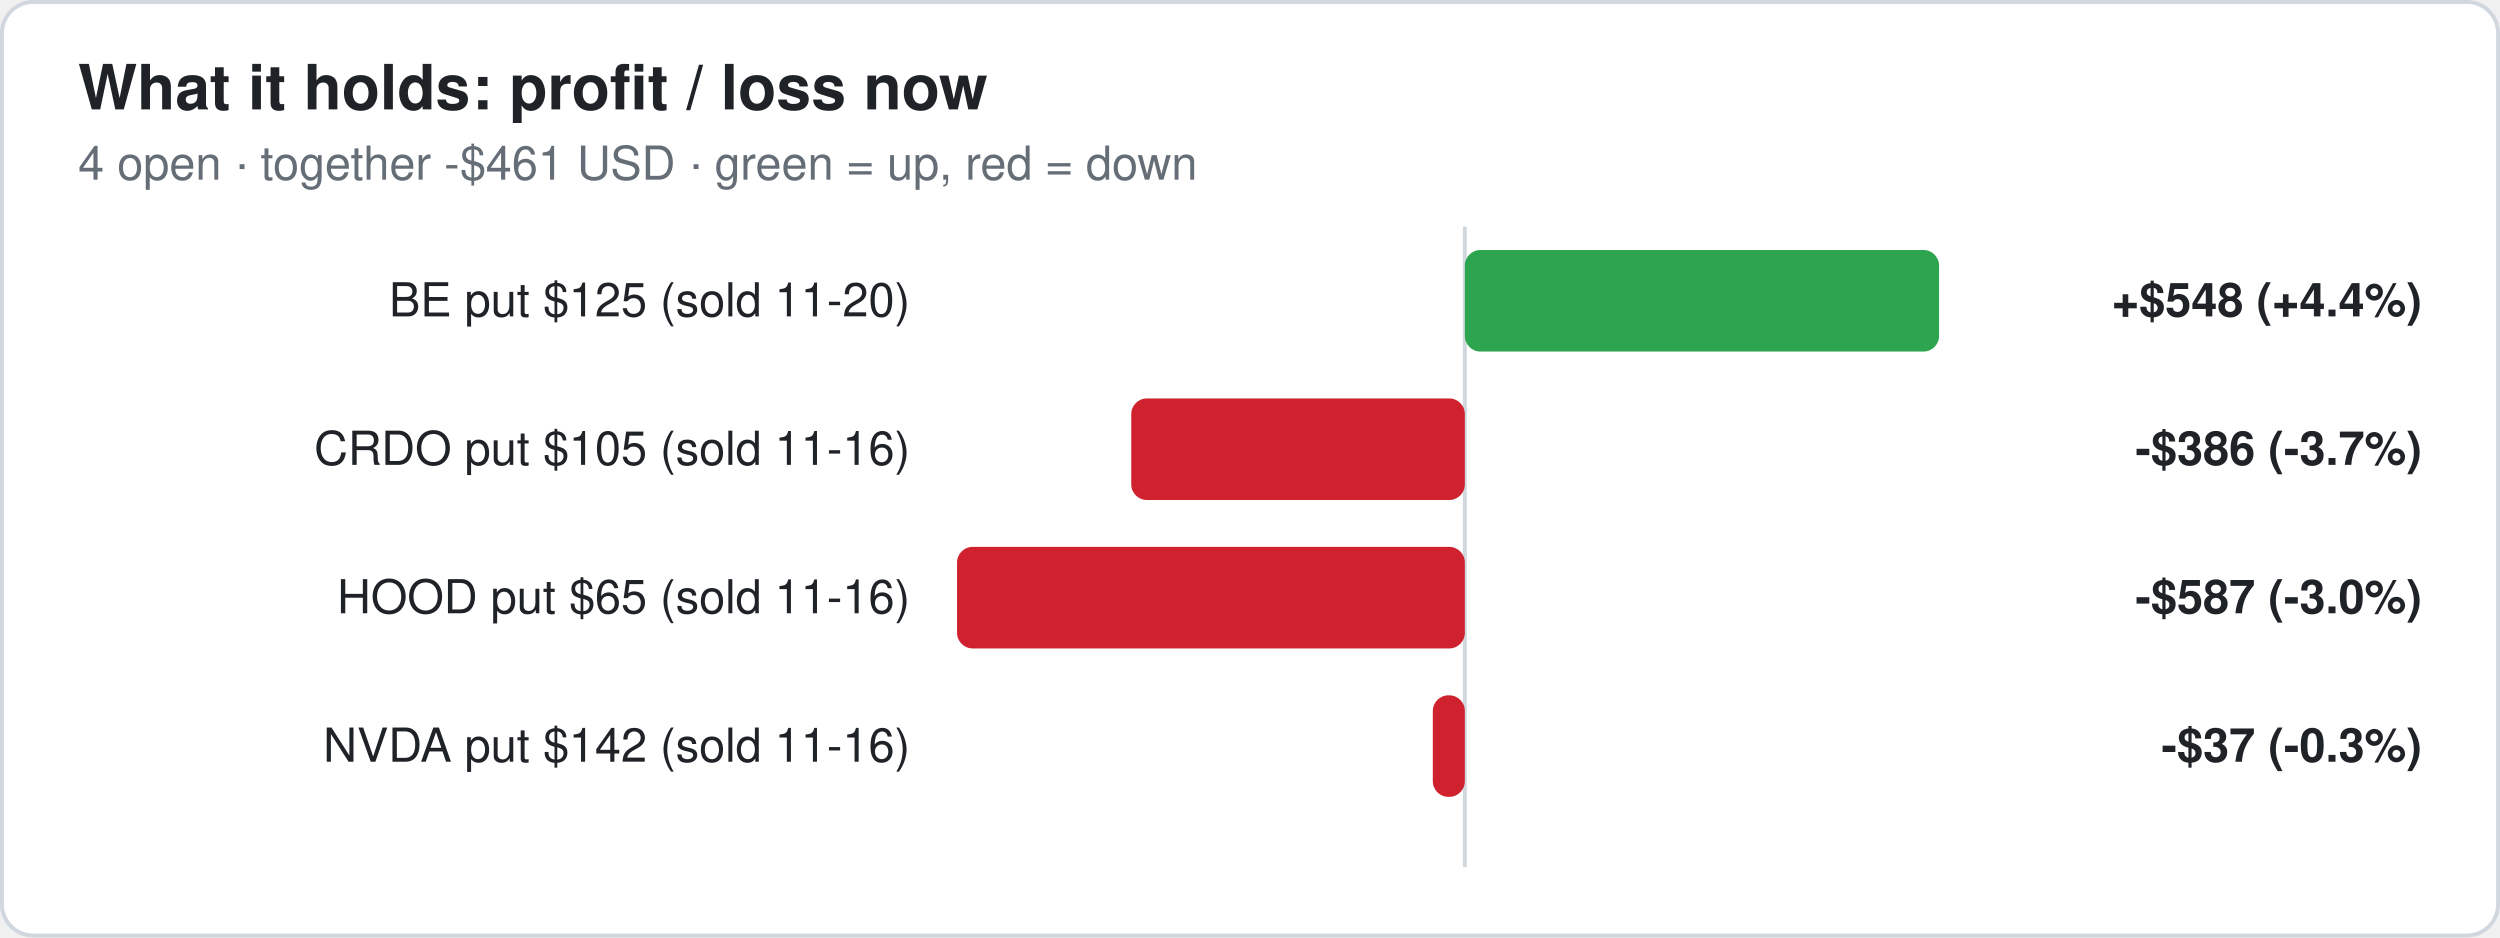
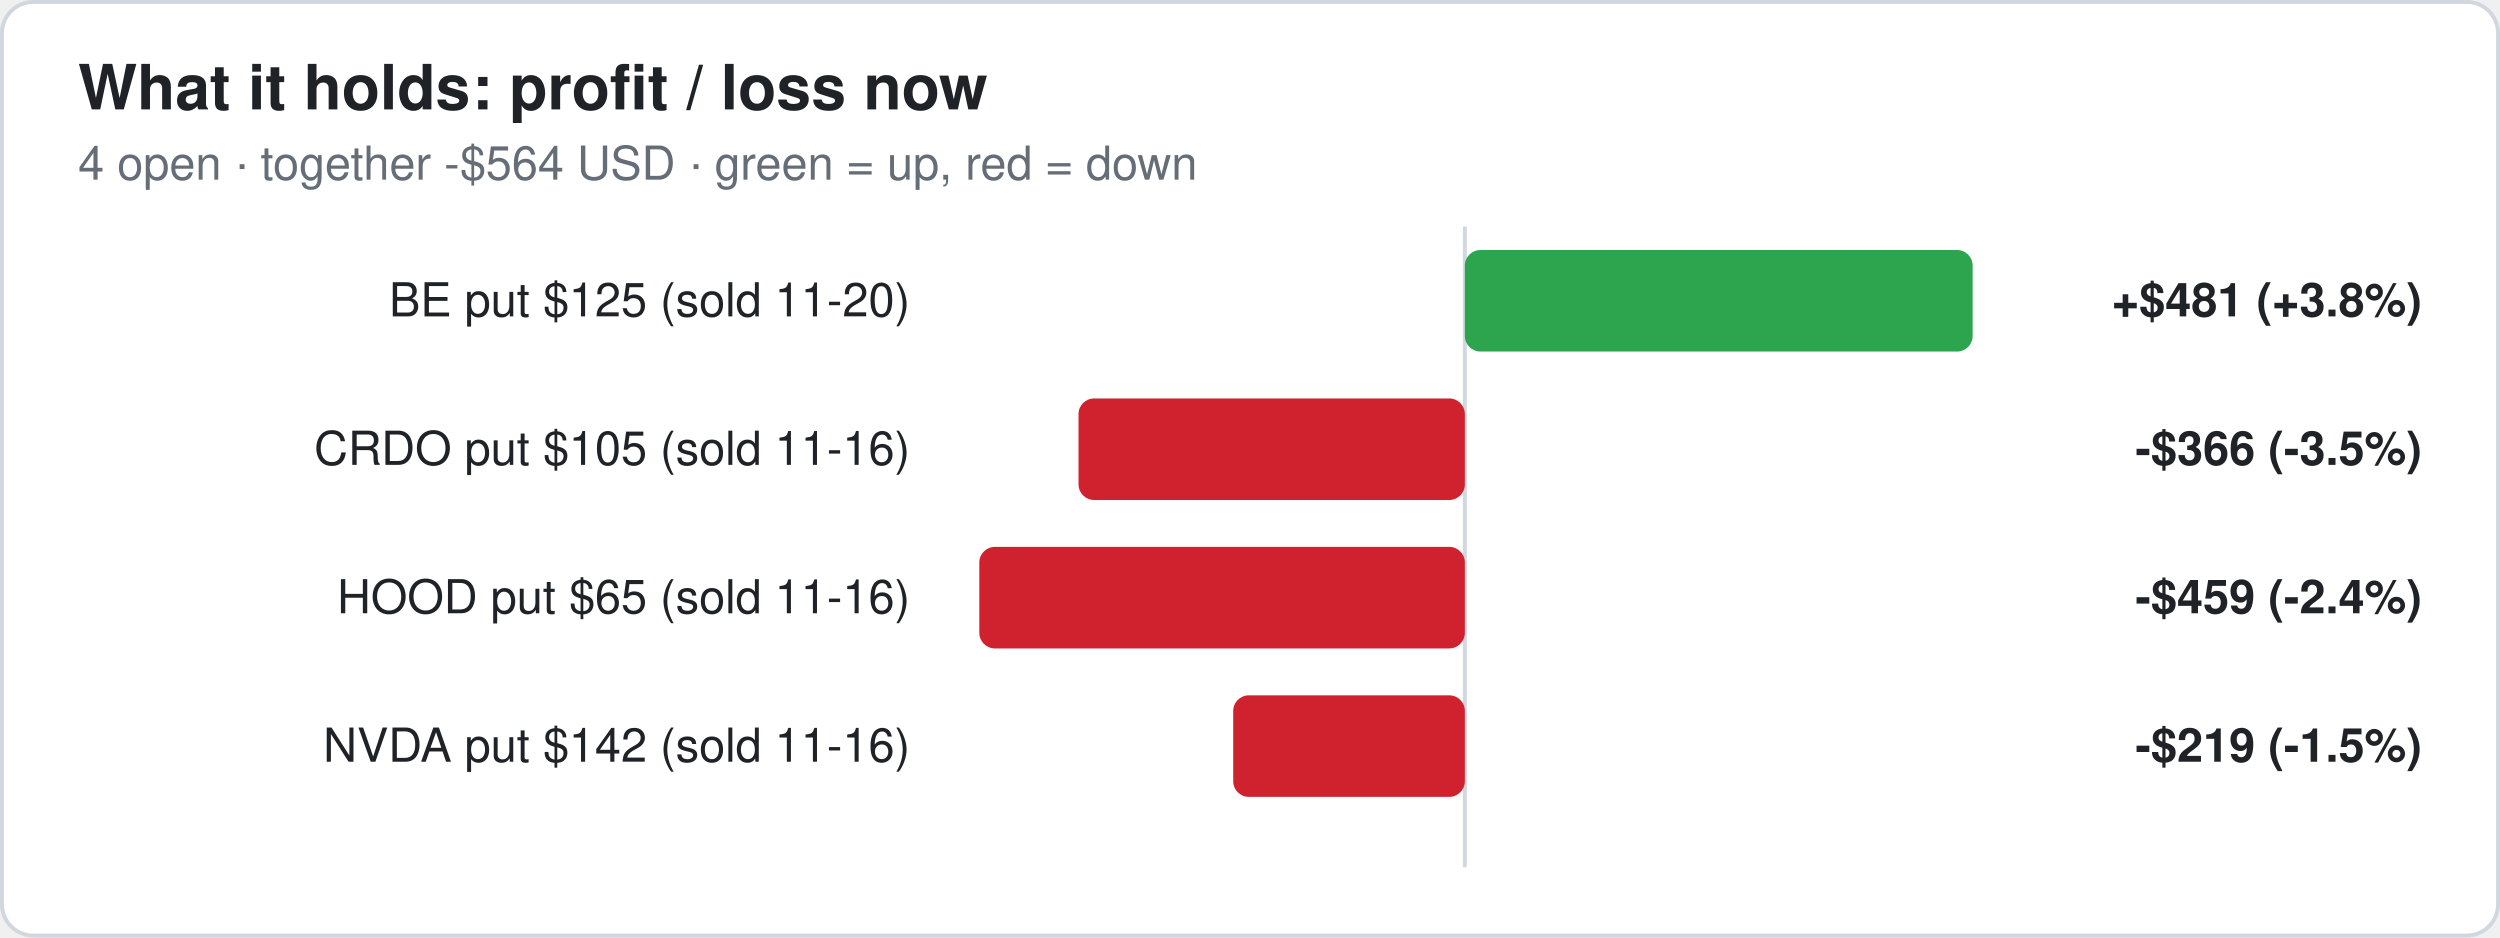
<svg xmlns="http://www.w3.org/2000/svg" width="640" height="240" viewBox="0 0 640 240" font-family="Helvetica, Arial, sans-serif">
  <rect x="0.5" y="0.5" width="639" height="239" rx="8" fill="#ffffff" stroke="#d0d7de" />
  <text x="20" y="28" font-size="16" font-weight="bold" fill="#1f2328">What it holds: profit / loss now</text>
-   <text x="20" y="46" font-size="12" fill="#656d76">4 open · together -$461 USD · green = up, red = down</text>
+   <text x="20" y="46" font-size="12" fill="#656d76">4 open · together -$564 USD · green = up, red = down</text>
  <line x1="375.0" x2="375.0" y1="58" y2="222" stroke="#d0d7de" stroke-width="1" />
  <text x="233" y="81.0" font-size="12" text-anchor="end" fill="#1f2328">BE put $125 (sold 11-20)</text>
-   <rect x="375.0" y="64" width="121.4" height="26" rx="4" fill="#2da44e" />
-   <text x="620" y="81.0" font-size="12" font-weight="bold" text-anchor="end" fill="#1f2328">+$548 (+4.4%)</text>
+   <rect x="375.0" y="64" width="130.0" height="26" rx="4" fill="#2da44e" />
+   <text x="620" y="81.0" font-size="12" font-weight="bold" text-anchor="end" fill="#1f2328">+$481 (+3.8%)</text>
  <text x="233" y="119.0" font-size="12" text-anchor="end" fill="#1f2328">CRDO put $105 (sold 11-16)</text>
-   <rect x="289.6" y="102" width="85.4" height="26" rx="4" fill="#cf222e" />
-   <text x="620" y="119.0" font-size="12" font-weight="bold" text-anchor="end" fill="#1f2328">-$386 (-3.7%)</text>
+   <rect x="276.1" y="102" width="98.9" height="26" rx="4" fill="#cf222e" />
+   <text x="620" y="119.0" font-size="12" font-weight="bold" text-anchor="end" fill="#1f2328">-$366 (-3.5%)</text>
  <text x="233" y="157.0" font-size="12" text-anchor="end" fill="#1f2328">HOOD put $65 (sold 11-16)</text>
-   <rect x="245.0" y="140" width="130.0" height="26" rx="4" fill="#cf222e" />
-   <text x="620" y="157.0" font-size="12" font-weight="bold" text-anchor="end" fill="#1f2328">-$587 (-3.0%)</text>
+   <rect x="250.7" y="140" width="124.3" height="26" rx="4" fill="#cf222e" />
+   <text x="620" y="157.0" font-size="12" font-weight="bold" text-anchor="end" fill="#1f2328">-$459 (-2.4%)</text>
  <text x="233" y="195.0" font-size="12" text-anchor="end" fill="#1f2328">NVDA put $142 (sold 11-16)</text>
-   <rect x="366.8" y="178" width="8.2" height="26" rx="4" fill="#cf222e" />
-   <text x="620" y="195.0" font-size="12" font-weight="bold" text-anchor="end" fill="#1f2328">-$37 (-0.3%)</text>
+   <rect x="315.7" y="178" width="59.3" height="26" rx="4" fill="#cf222e" />
+   <text x="620" y="195.0" font-size="12" font-weight="bold" text-anchor="end" fill="#1f2328">-$219 (-1.5%)</text>
</svg>
